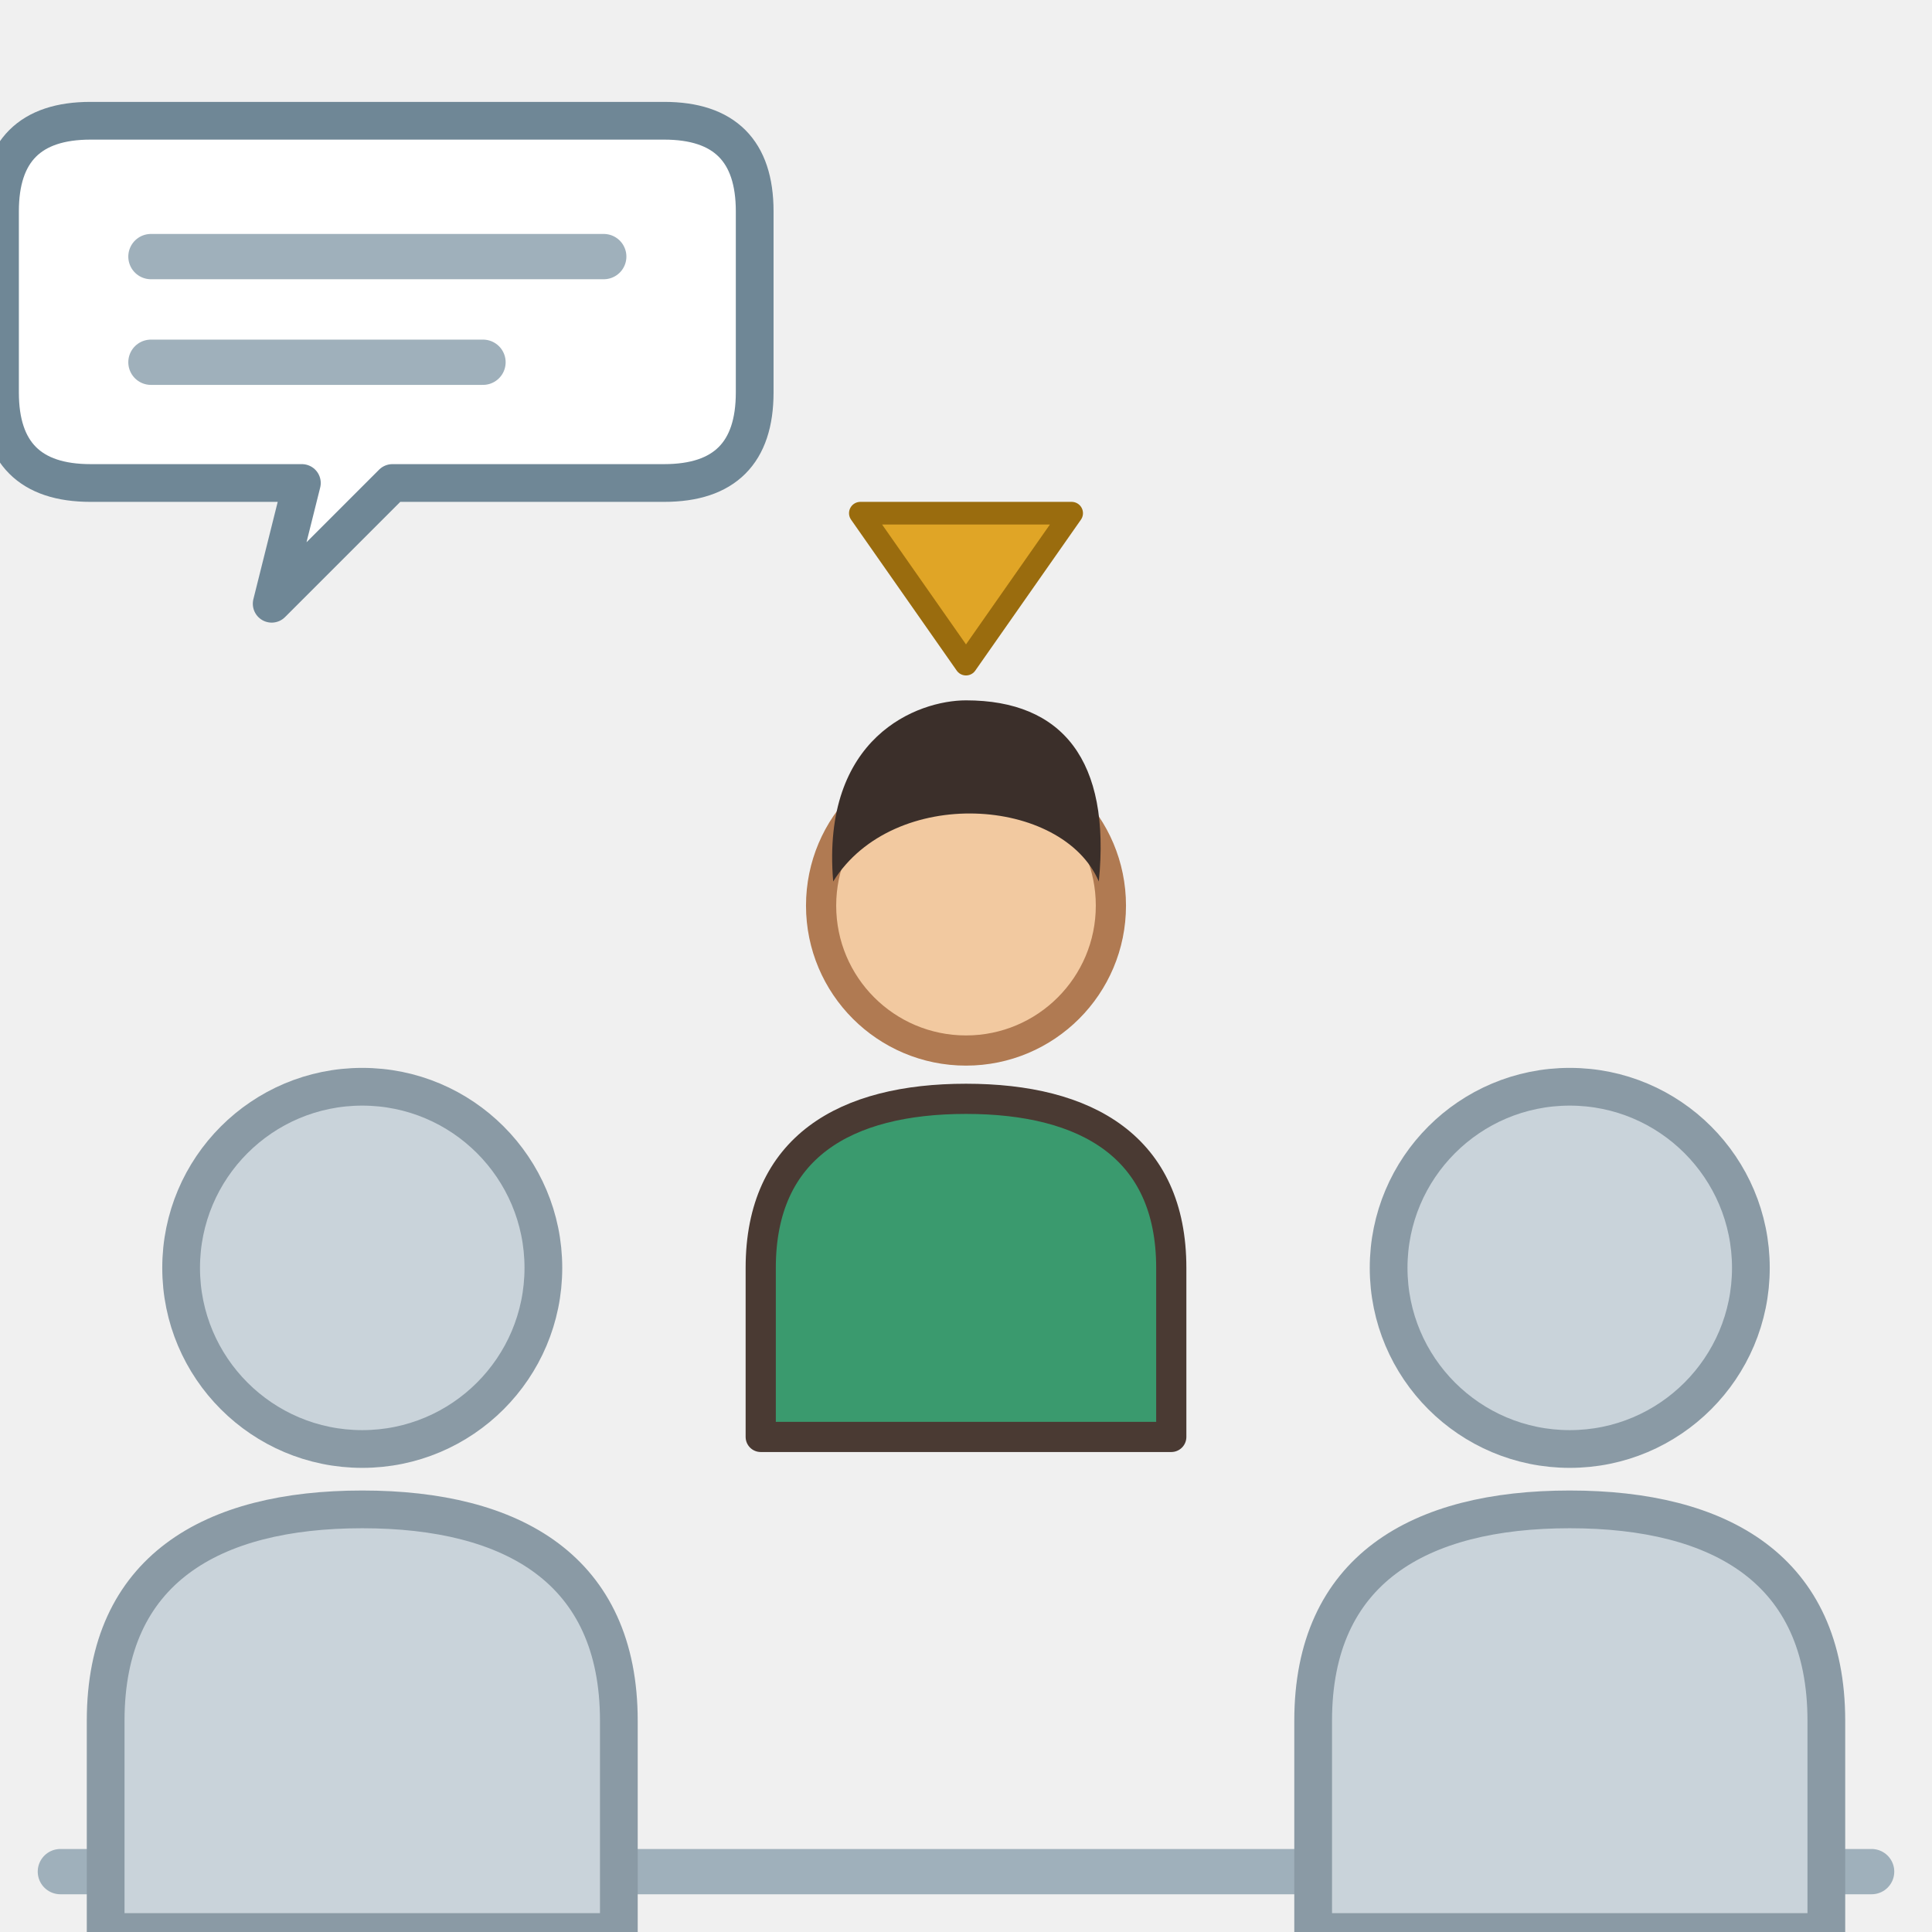
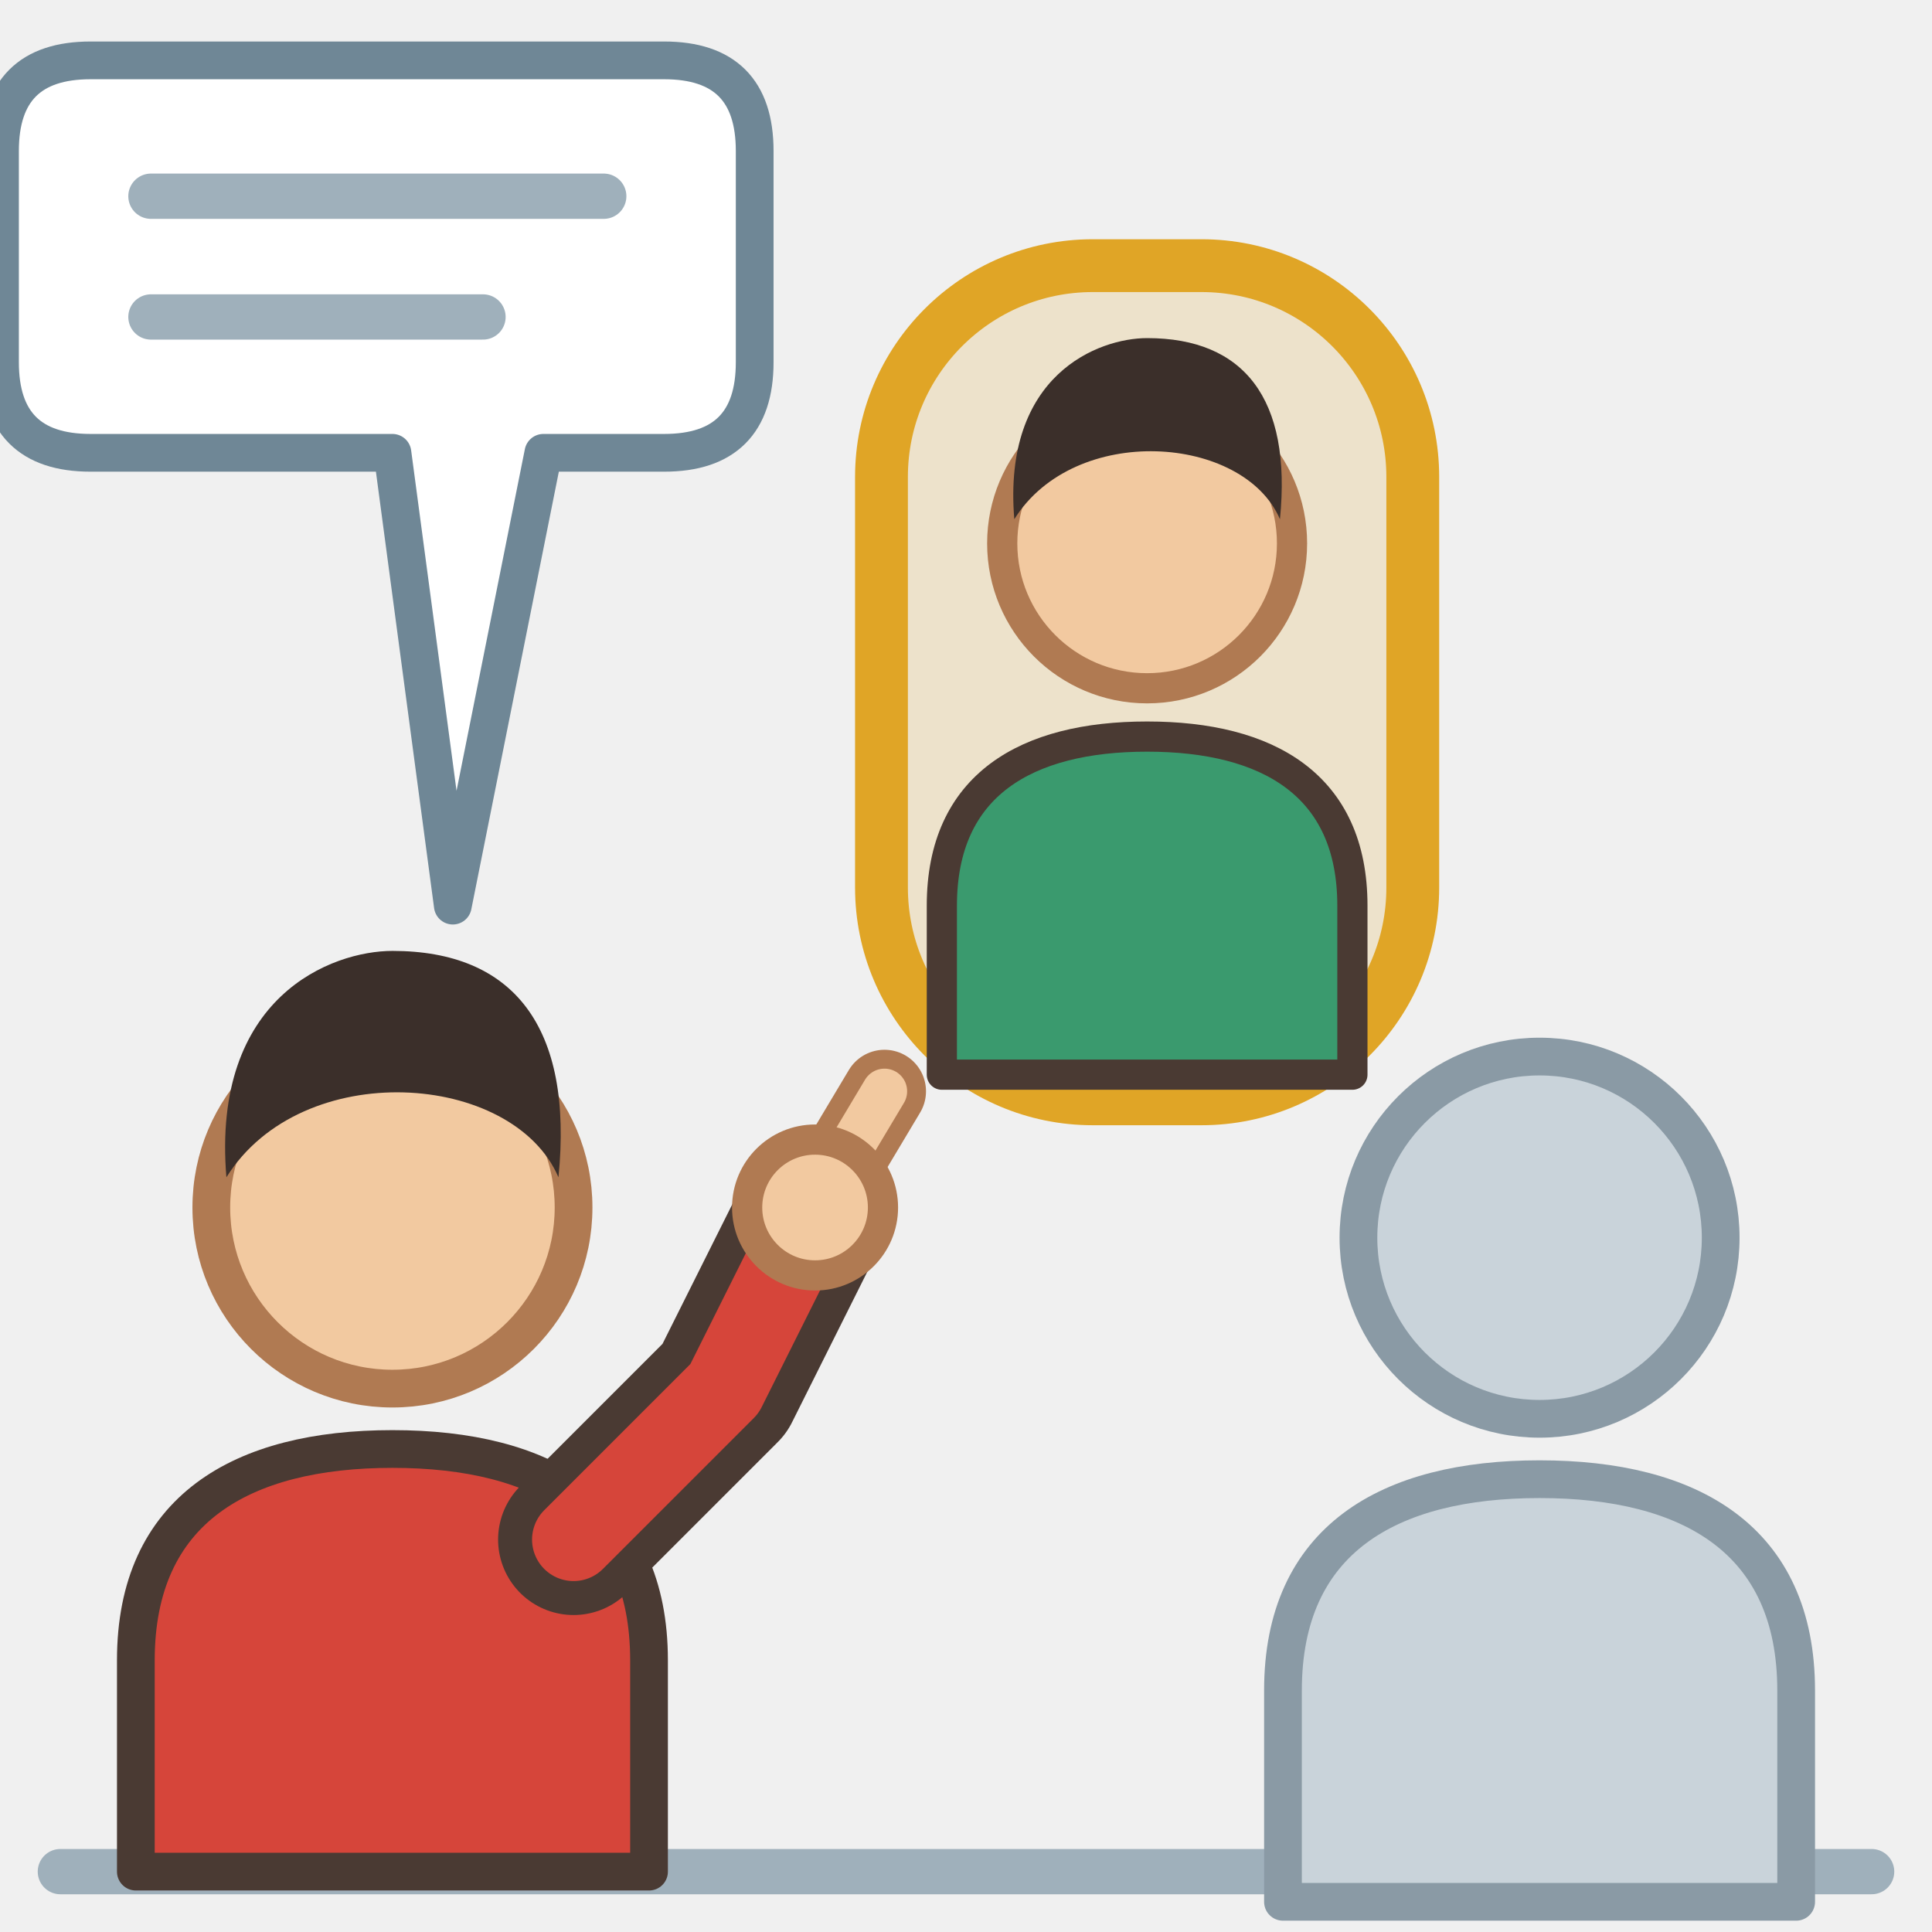
<svg xmlns="http://www.w3.org/2000/svg" viewBox="0 0 128 128" width="128" height="128" role="img">
  <path d="M4 124 H124" stroke="#9fb0bb" stroke-width="3" stroke-linecap="round" />
-   <g transform="translate(64 60) scale(0.8)">
+   <g transform="translate(102 82) scale(1)">
+     <path d="M-17 44 V30 C-17 20 -10 16 0 16 C10 16 17 20 17 30 V44 Z" fill="#c9d3da" stroke="#8a9aa5" stroke-width="2.5" stroke-linejoin="round" />
+     <circle r="12" fill="#c9d3da" stroke="#8a9aa5" stroke-width="2.5" stroke-linejoin="round" />
+   </g>
+   <g transform="translate(26 80) scale(1)">
+     <path d="M-17 44 V30 C-17 20 -10 16 0 16 C10 16 17 20 17 30 V44 Z" fill="#d6453a" stroke="#4a3a33" stroke-width="2.5" stroke-linejoin="round" />
+     <circle r="12" fill="#f2c9a0" stroke="#b07a52" stroke-width="2.5" stroke-linejoin="round" />
+     <path d="M-11 -2 C-12 -14 -4 -17 0 -17 C8 -17 12 -12 11 -2 C8 -9 -6 -10 -11 -2 Z" fill="#3b2f2a" />
+   </g>
+   <rect x="58.4" y="17.6" width="35.2" height="55.2" rx="14" fill="#e0a526" fill-opacity="0.18" stroke="#e0a526" stroke-width="3.5" />
+   <g transform="translate(76 36) scale(0.8)">
    <path d="M-17 44 V30 C-17 20 -10 16 0 16 C10 16 17 20 17 30 V44 Z" fill="#3a9a6e" stroke="#4a3a33" stroke-width="2.5" stroke-linejoin="round" />
    <circle r="12" fill="#f2c9a0" stroke="#b07a52" stroke-width="2.5" stroke-linejoin="round" />
    <path d="M-11 -2 C-12 -14 -4 -17 0 -17 C8 -17 12 -12 11 -2 C8 -9 -6 -10 -11 -2 Z" fill="#3b2f2a" />
  </g>
-   <g transform="translate(24 84) scale(1)">
-     <path d="M-17 44 V30 C-17 20 -10 16 0 16 C10 16 17 20 17 30 V44 Z" fill="#c9d3da" stroke="#8a9aa5" stroke-width="2.5" stroke-linejoin="round" />
-     <circle r="12" fill="#c9d3da" stroke="#8a9aa5" stroke-width="2.5" stroke-linejoin="round" />
+   <g stroke-linecap="round" stroke-linejoin="round" fill="none">
+     <path d="M38 102 L48 92 L54 80" stroke="#4a3a33" stroke-width="10" />
+     <path d="M38 102 L48 92 L54 80" stroke="#d6453a" stroke-width="5.5" />
+     <path d="M54 80 l4.6 -7.7" stroke="#b07a52" stroke-width="5.5" />
+     <path d="M54 80 l4.6 -7.7" stroke="#f2c9a0" stroke-width="3" />
+     <circle cx="54" cy="80" r="4.5" fill="#f2c9a0" stroke="#b07a52" stroke-width="2" />
  </g>
-   <g transform="translate(104 84) scale(1)">
-     <path d="M-17 44 V30 C-17 20 -10 16 0 16 C10 16 17 20 17 30 V44 Z" fill="#c9d3da" stroke="#8a9aa5" stroke-width="2.5" stroke-linejoin="round" />
-     <circle r="12" fill="#c9d3da" stroke="#8a9aa5" stroke-width="2.5" stroke-linejoin="round" />
-   </g>
-   <path d="M6 8 H44 Q50 8 50 14 V26 Q50 32 44 32 H26 L18 40 L20 32 H6 Q0 32 0 26 V14 Q0 8 6 8 Z" fill="#ffffff" stroke="#6f8796" stroke-width="2.5" stroke-linejoin="round" />
-   <path d="M10 17 H40 M10 24 H32" stroke="#9fb0bb" stroke-width="3" stroke-linecap="round" />
-   <path d="M57 34 H71 L64 44 Z" fill="#e0a526" stroke="#9a6c0e" stroke-width="1.5" stroke-linejoin="round" />
+   <path d="M6 4 H44 Q50 4 50 10 V24 Q50 30 44 30 H36 L30 60 L26 30 H6 Q0 30 0 24 V10 Q0 4 6 4 Z" fill="#ffffff" stroke="#6f8796" stroke-width="2.5" stroke-linejoin="round" />
+   <path d="M10 13 H40 M10 21 H32" stroke="#9fb0bb" stroke-width="3" stroke-linecap="round" />
</svg>
